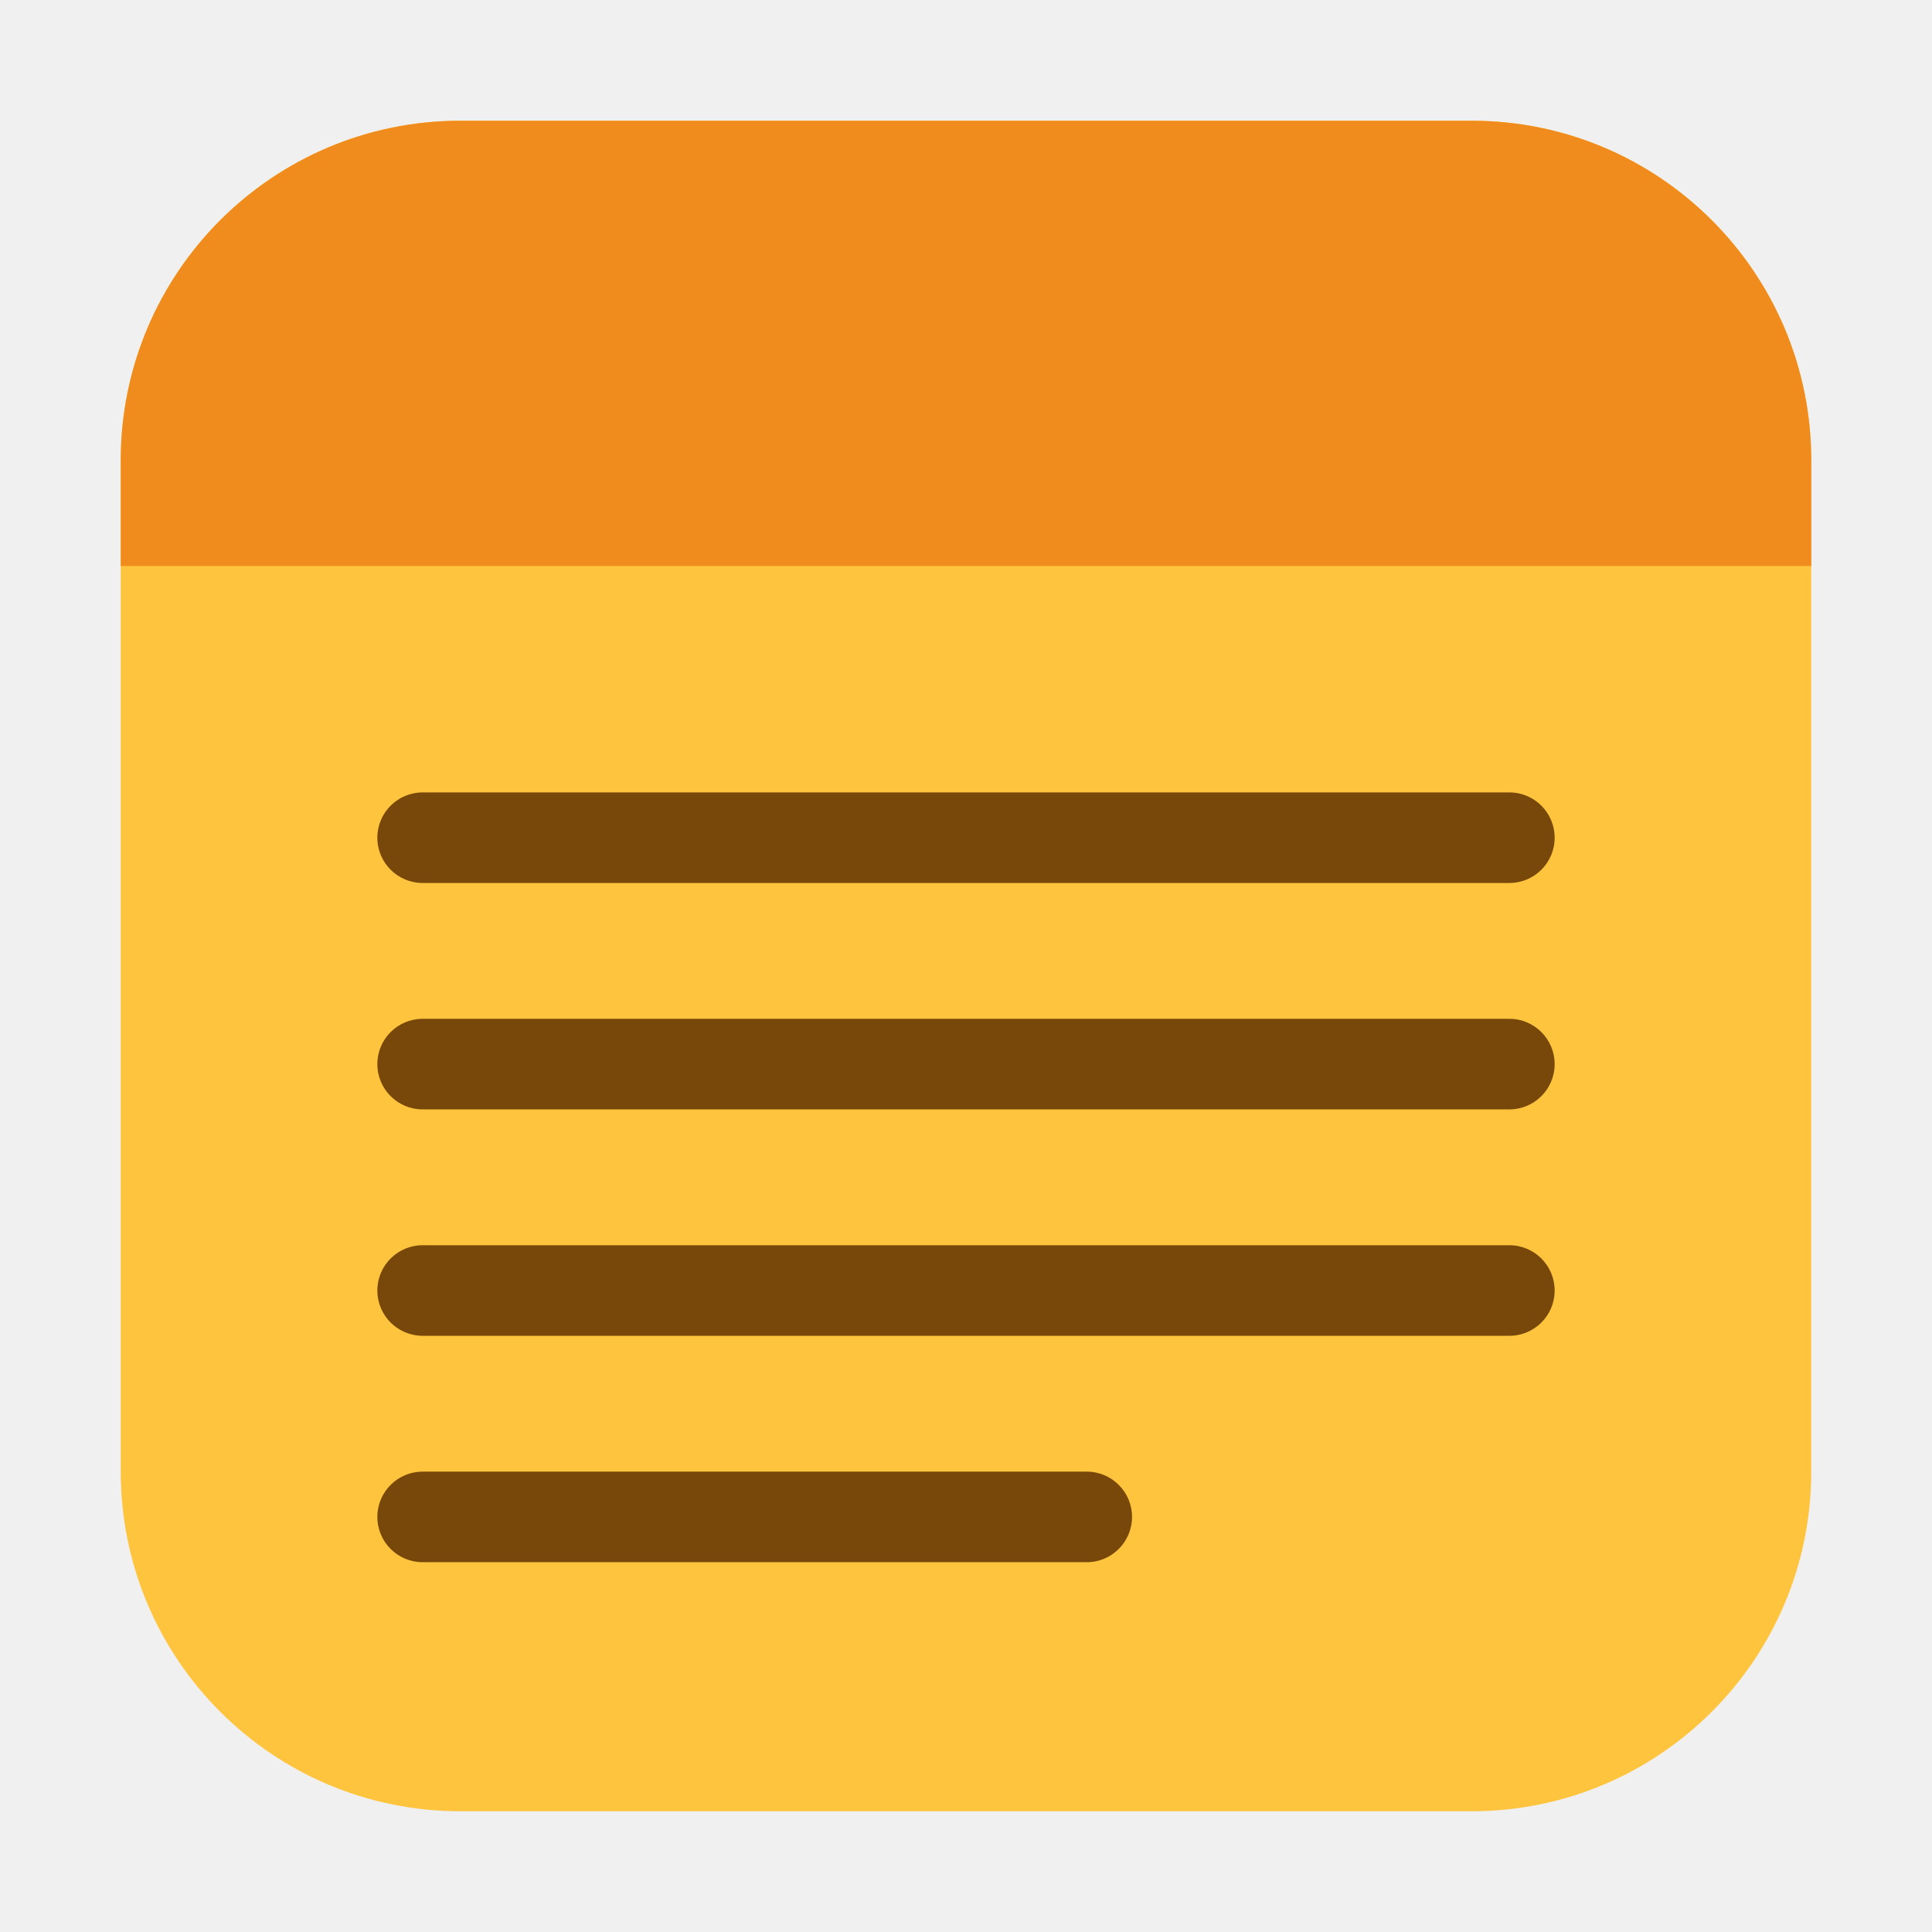
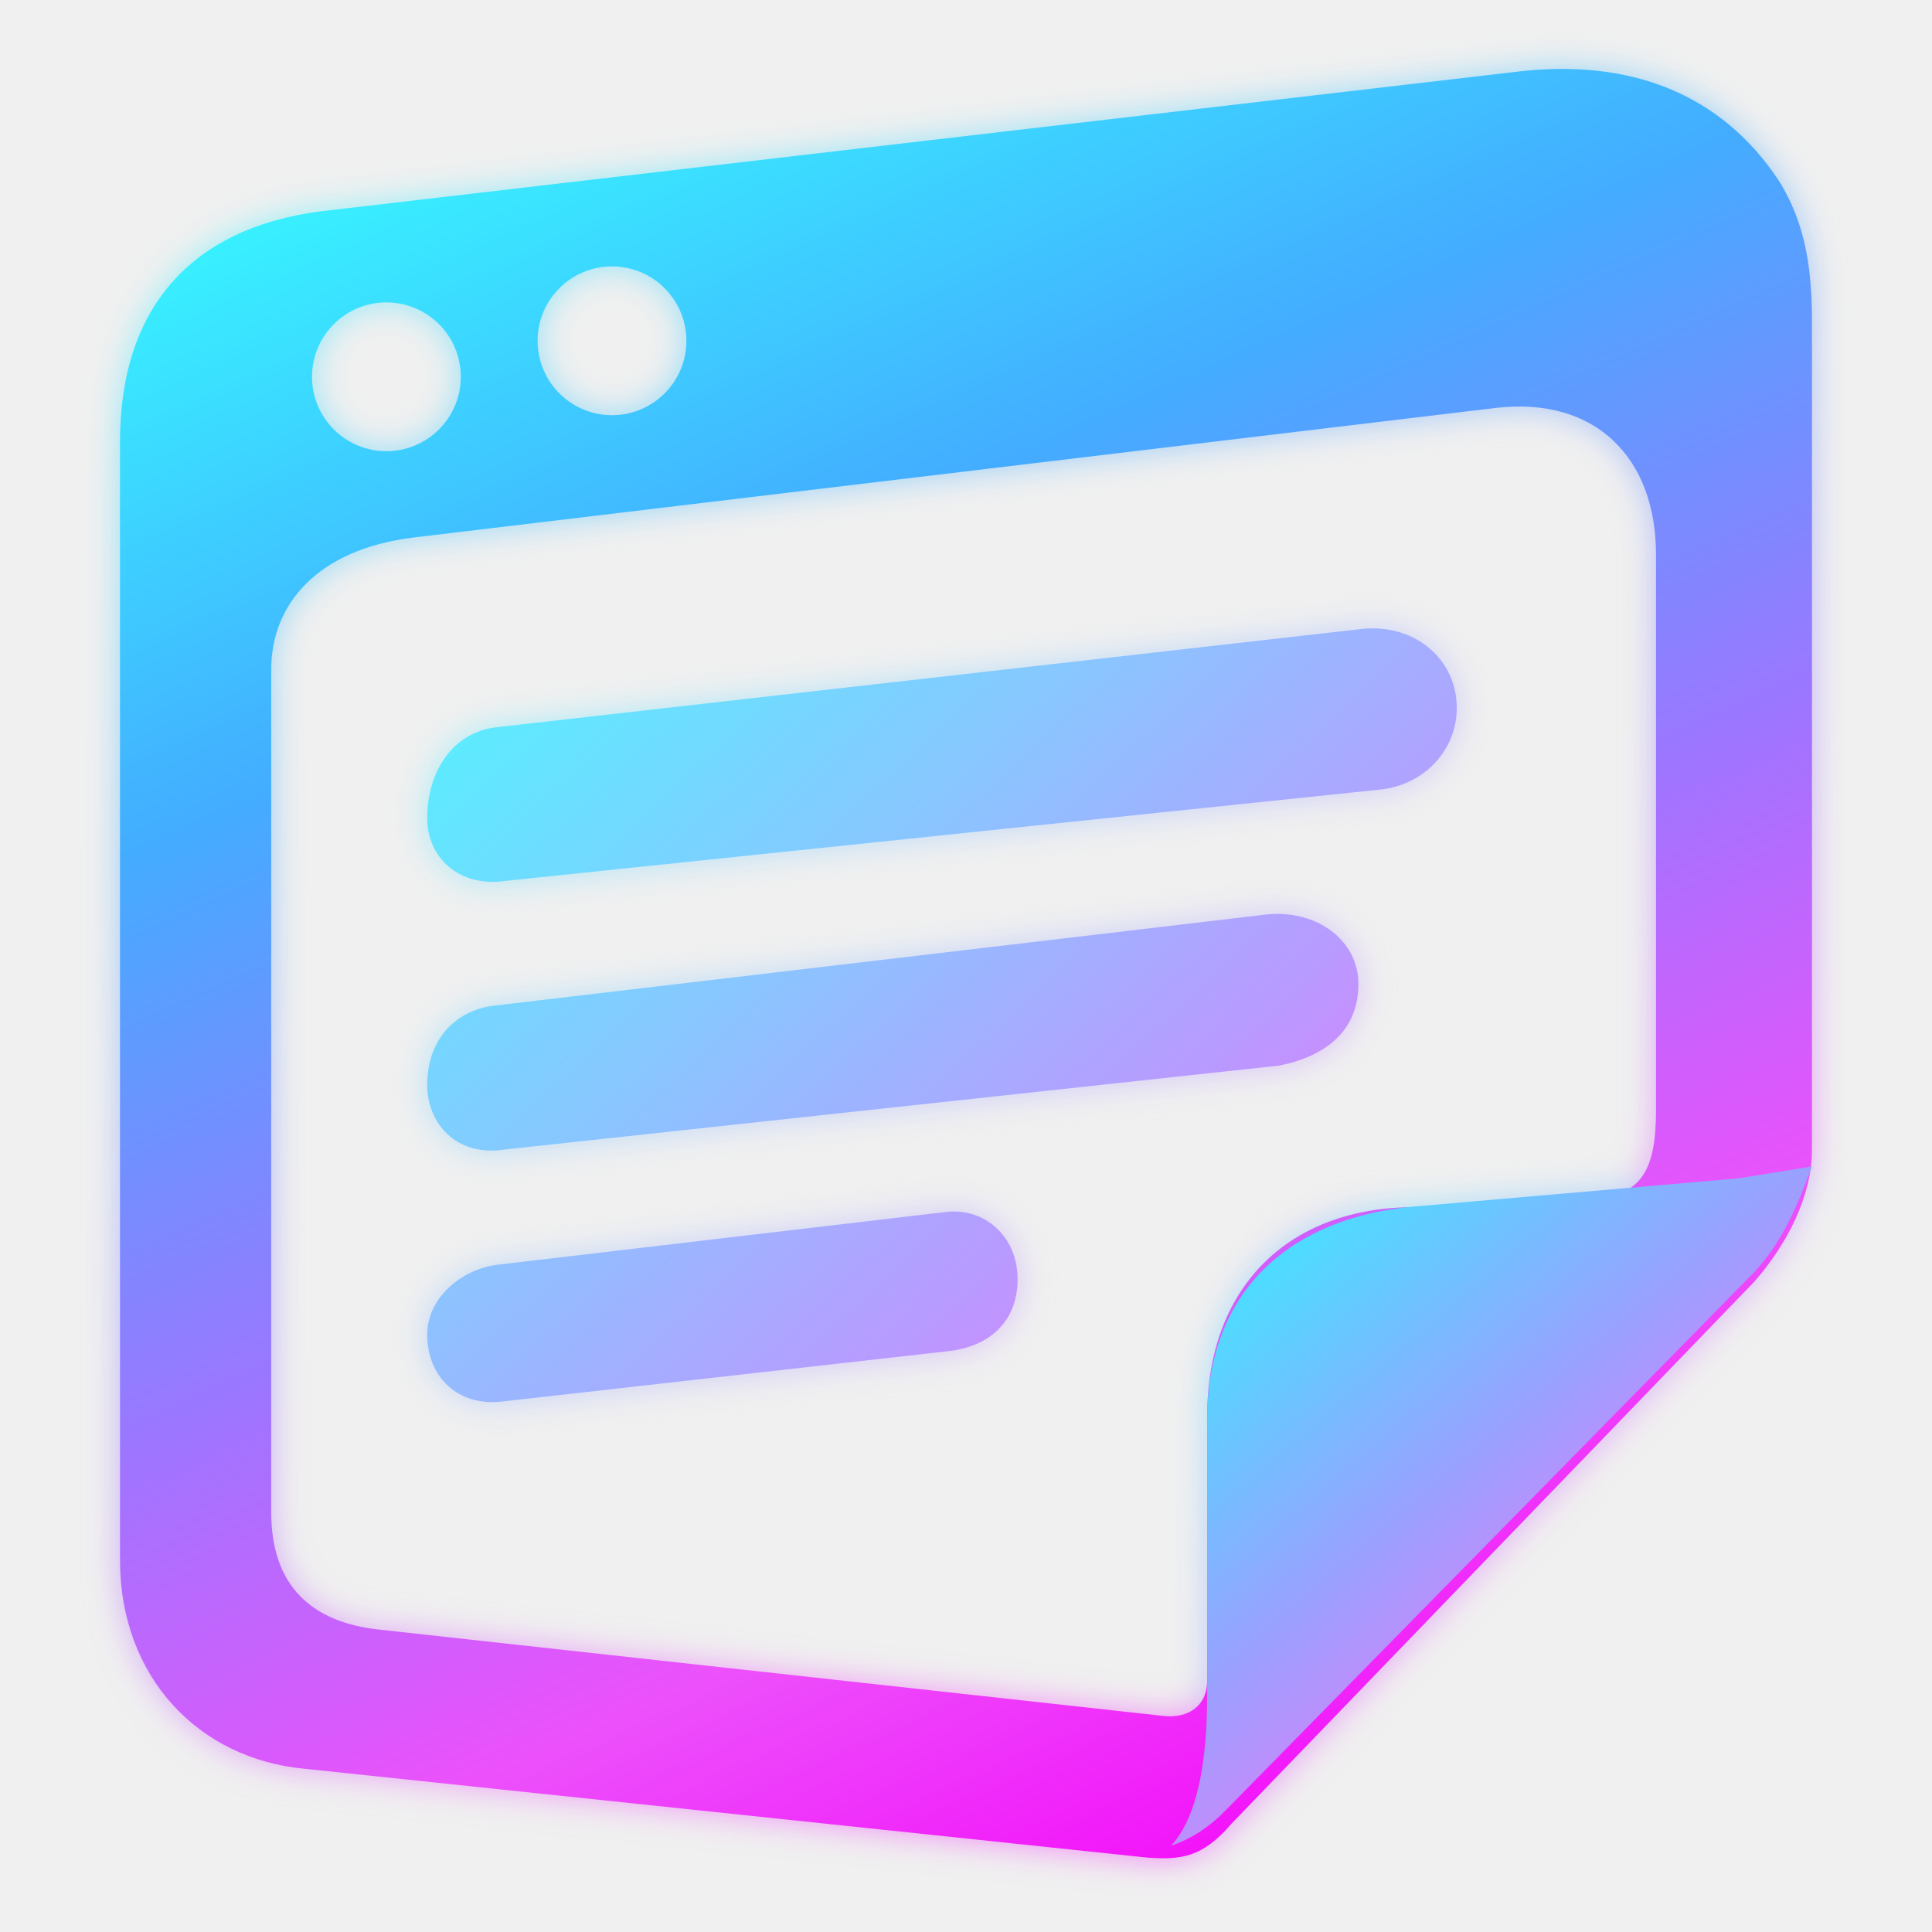
- <svg xmlns="http://www.w3.org/2000/svg" viewBox="0 0 1024 1024">
+ <svg xmlns="http://www.w3.org/2000/svg" xmlns:xlink="http://www.w3.org/1999/xlink" width="1024" height="1024" viewBox="224 216 805 805" role="img" aria-labelledby="title desc">
  <defs>
-     <clipPath id="c">
-       <rect x="64" y="64" width="896" height="896" rx="180" />
-     </clipPath>
+     <linearGradient id="frameGradient" x1="430" y1="265" x2="760" y2="1000" gradientUnits="userSpaceOnUse">
+       <stop offset="0" stop-color="#38f0ff" />
+       <stop offset="0.27" stop-color="#43acff" />
+       <stop offset="0.55" stop-color="#9c76ff" />
+       <stop offset="0.78" stop-color="#ec51fb" />
+       <stop offset="1" stop-color="#f409fa" />
+     </linearGradient>
+     <linearGradient id="textGradient" x1="420" y1="475" x2="745" y2="827" gradientUnits="userSpaceOnUse">
+       <stop offset="0" stop-color="#54f2ff" />
+       <stop offset="0.4" stop-color="#8ac5ff" />
+       <stop offset="0.72" stop-color="#b99aff" />
+       <stop offset="1" stop-color="#f16bfa" />
+     </linearGradient>
+     <linearGradient id="foldGradient" x1="765" y1="725" x2="940" y2="927" gradientUnits="userSpaceOnUse">
+       <stop offset="0" stop-color="#49dfff" />
+       <stop offset="0.45" stop-color="#99a1ff" />
+       <stop offset="0.83" stop-color="#e978f9" />
+       <stop offset="1" stop-color="#f257fc" />
+     </linearGradient>
+     <filter id="softGlow" x="-25%" y="-25%" width="150%" height="150%" color-interpolation-filters="sRGB">
+       <feGaussianBlur stdDeviation="7" />
+     </filter>
+     <mask id="topHoles" maskUnits="userSpaceOnUse" x="250" y="210" width="790" height="840">
+       <rect x="250" y="210" width="790" height="840" fill="#fff" />
+       <circle cx="385" cy="373" r="31" fill="#000" />
+       <circle cx="479" cy="358" r="31" fill="#000" />
+     </mask>
+     <g id="iconMark">
+       <path fill="url(#frameGradient)" fill-rule="evenodd" d="         M 358,304         L 855,246         C 903,240 941,255 965,291         C 977,310 979,330 979,351         L 979,695         C 979,714 969,734 955,750         L 737,976         C 725,990 716,991 702,990         L 351,953         C 307,949 274,915 274,866         L 274,400         C 274,345 303,311 358,304 Z          M 396,440         L 847,386         C 889,381 914,407 914,447         L 914,679         C 914,703 908,714 889,715         L 811,719         C 760,720 727,753 727,806         L 727,916         C 727,927 719,932 709,931         L 382,895         C 354,892 337,877 337,846         L 337,495         C 337,468 356,445 396,440 Z         M 416,373 A 31,31 0 1 1 354,373 A 31,31 0 1 1 416,373 Z         M 510,358 A 31,31 0 1 1 448,358 A 31,31 0 1 1 510,358 Z" />
+       <path fill="url(#foldGradient)" d="         M 979,702         C 973,718 967,733 955,746         L 734,971         C 728,977 721,982 712,985         C 723,973 727,950 727,922         L 727,807         C 727,757 758,725 810,719         L 948,707         C 961,705 973,703 979,702 Z" />
+       <path fill="url(#textGradient)" d="M 431,519 L 792,478 C 814,476 831,491 831,511 C 831,528 818,543 799,545 L 435,583 C 415,586 402,573 402,557 C 402,537 413,521 431,519 Z" />
+       <path fill="url(#textGradient)" d="M 430,635 L 752,597 C 773,595 790,608 790,626 C 790,645 777,656 757,660 L 434,695 C 414,698 402,684 402,668 C 402,650 413,637 430,635 Z" />
+       <path fill="url(#textGradient)" d="M 431,743 L 618,721 C 634,719 648,731 648,749 C 648,766 637,777 619,779 L 433,800 C 415,802 402,790 402,772 C 402,757 416,745 431,743 Z" />
+     </g>
  </defs>
-   <g clip-path="url(#c)">
-     <rect x="64" y="64" width="896" height="896" fill="#ffc43d" />
-     <rect x="64" y="64" width="896" height="236" fill="#f08c1e" />
-   </g>
-   <g fill="#78480a">
-     <rect x="200" y="420" width="624" height="48" rx="24" />
-     <rect x="200" y="540" width="624" height="48" rx="24" />
-     <rect x="200" y="660" width="624" height="48" rx="24" />
-     <rect x="200" y="780" width="400" height="48" rx="24" />
-   </g>
+   <use xlink:href="#iconMark" opacity="0.5" filter="url(#softGlow)" />
+   <use xlink:href="#iconMark" />
</svg>
